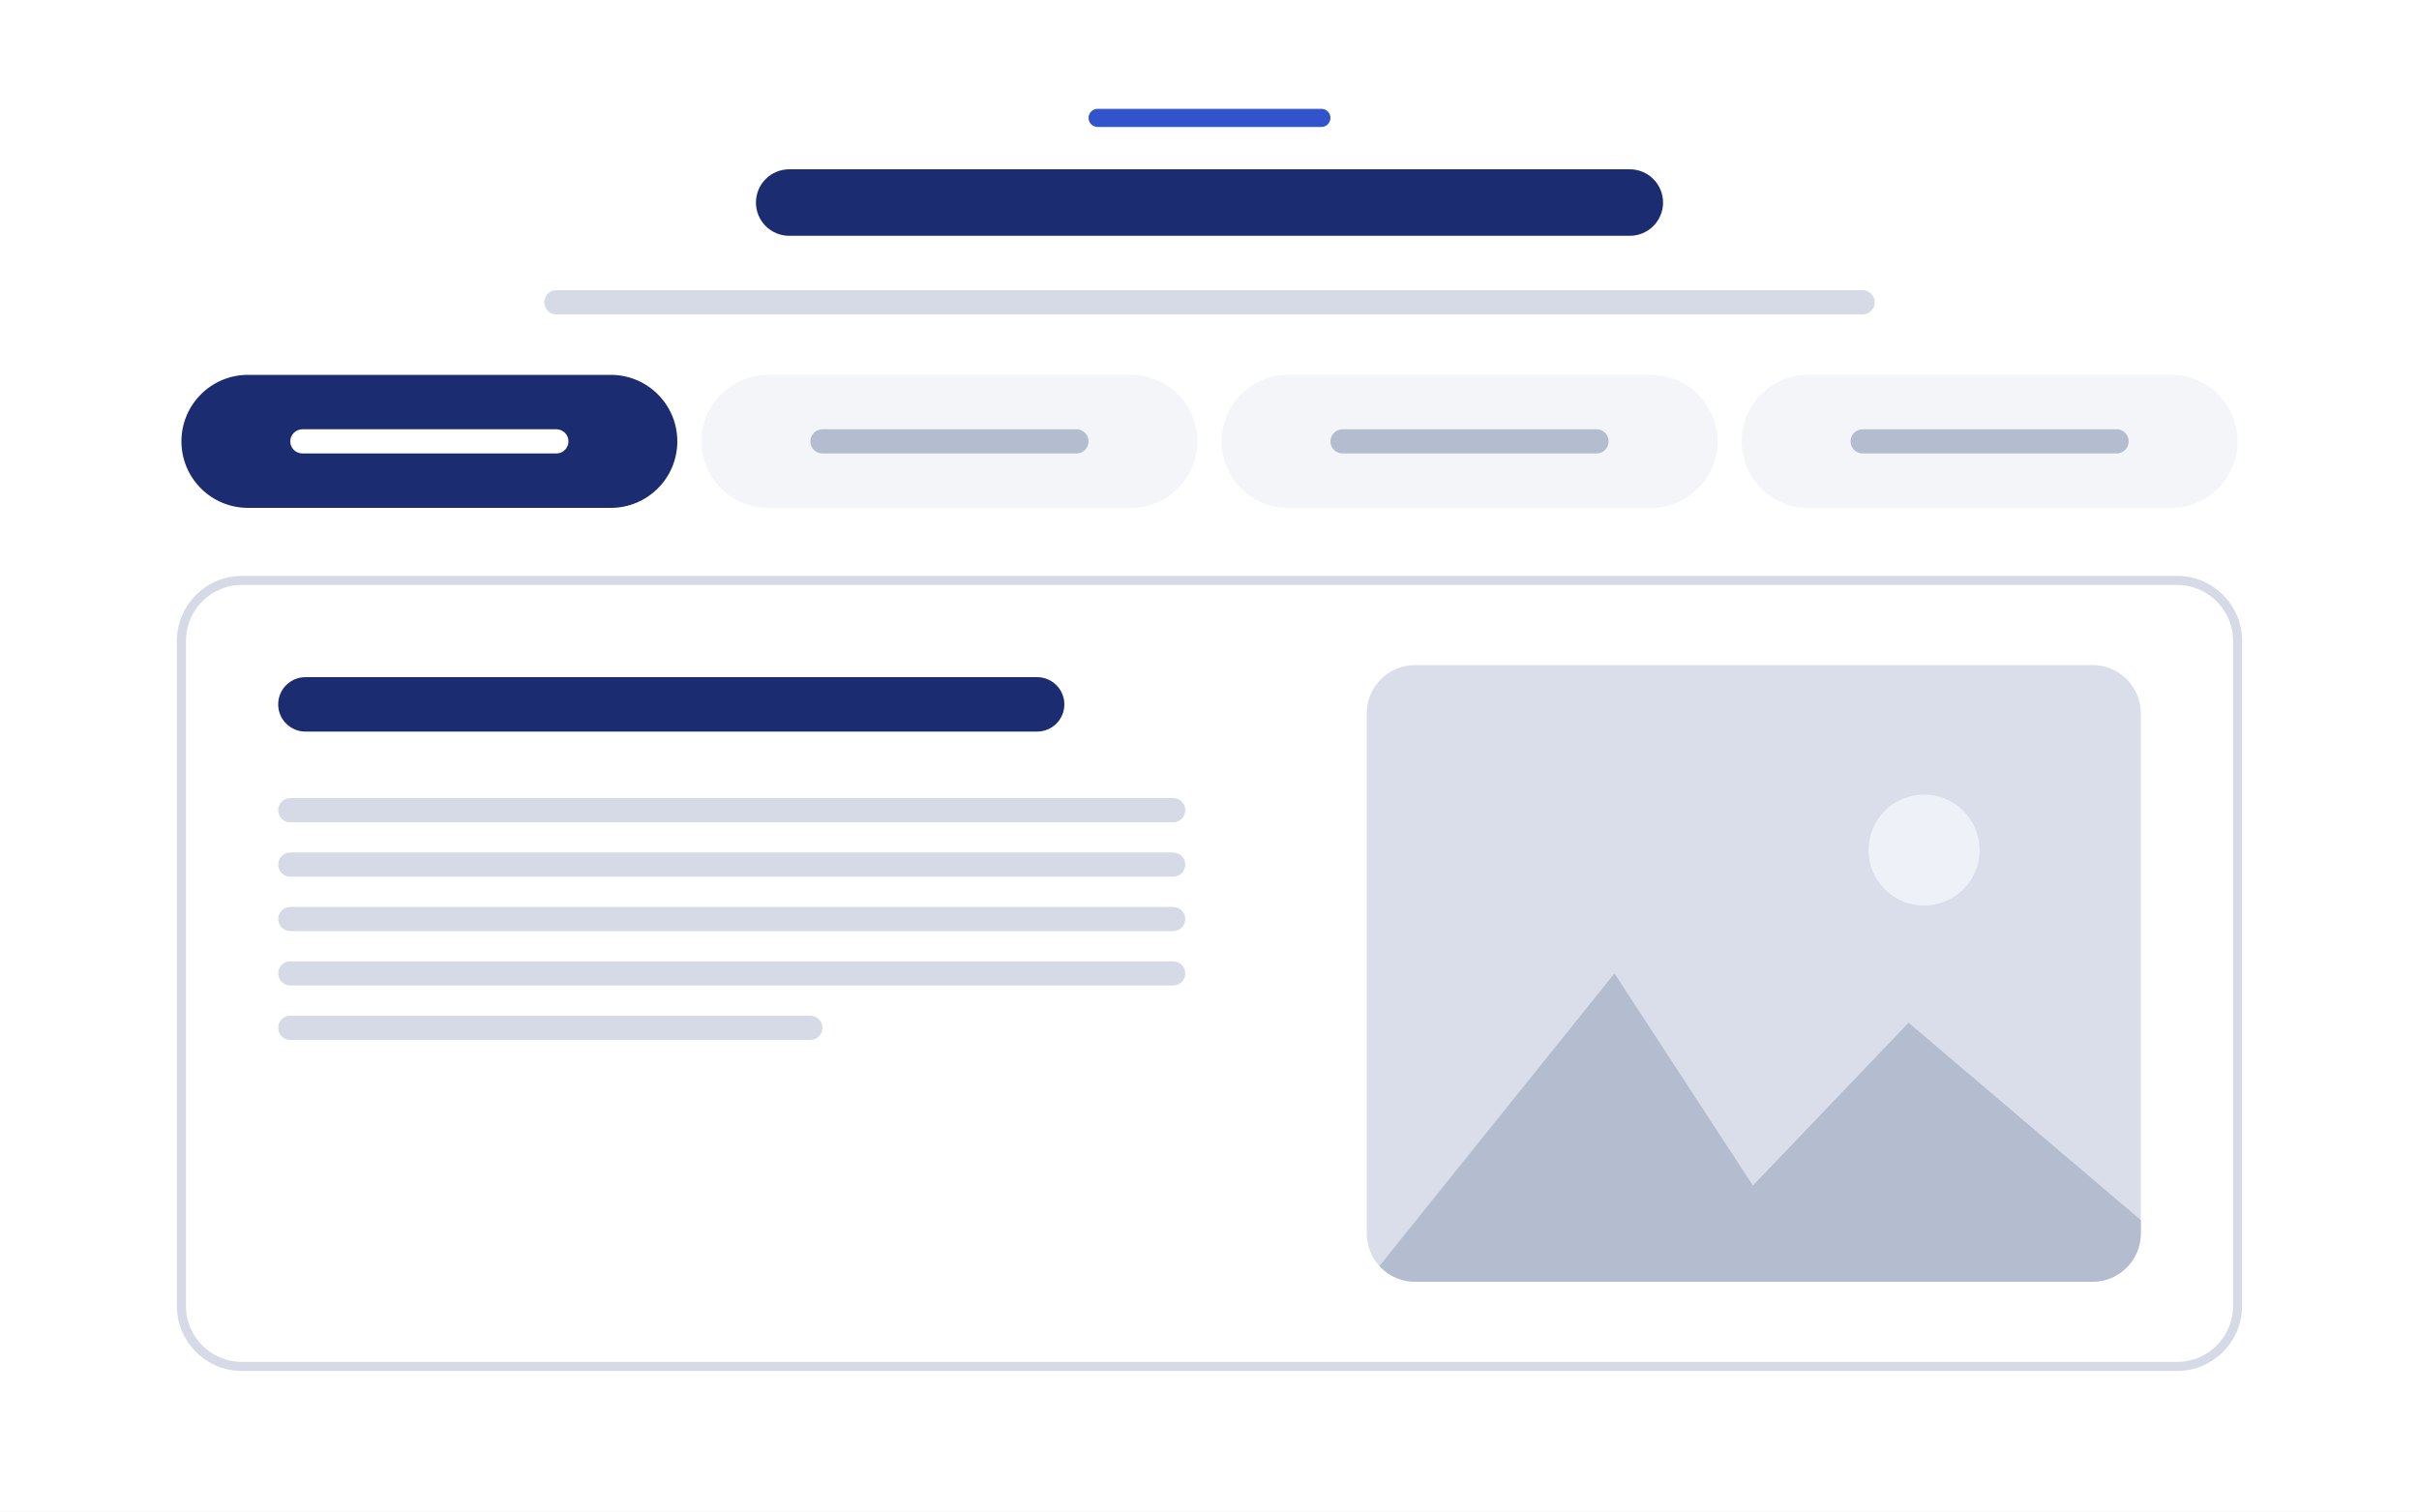
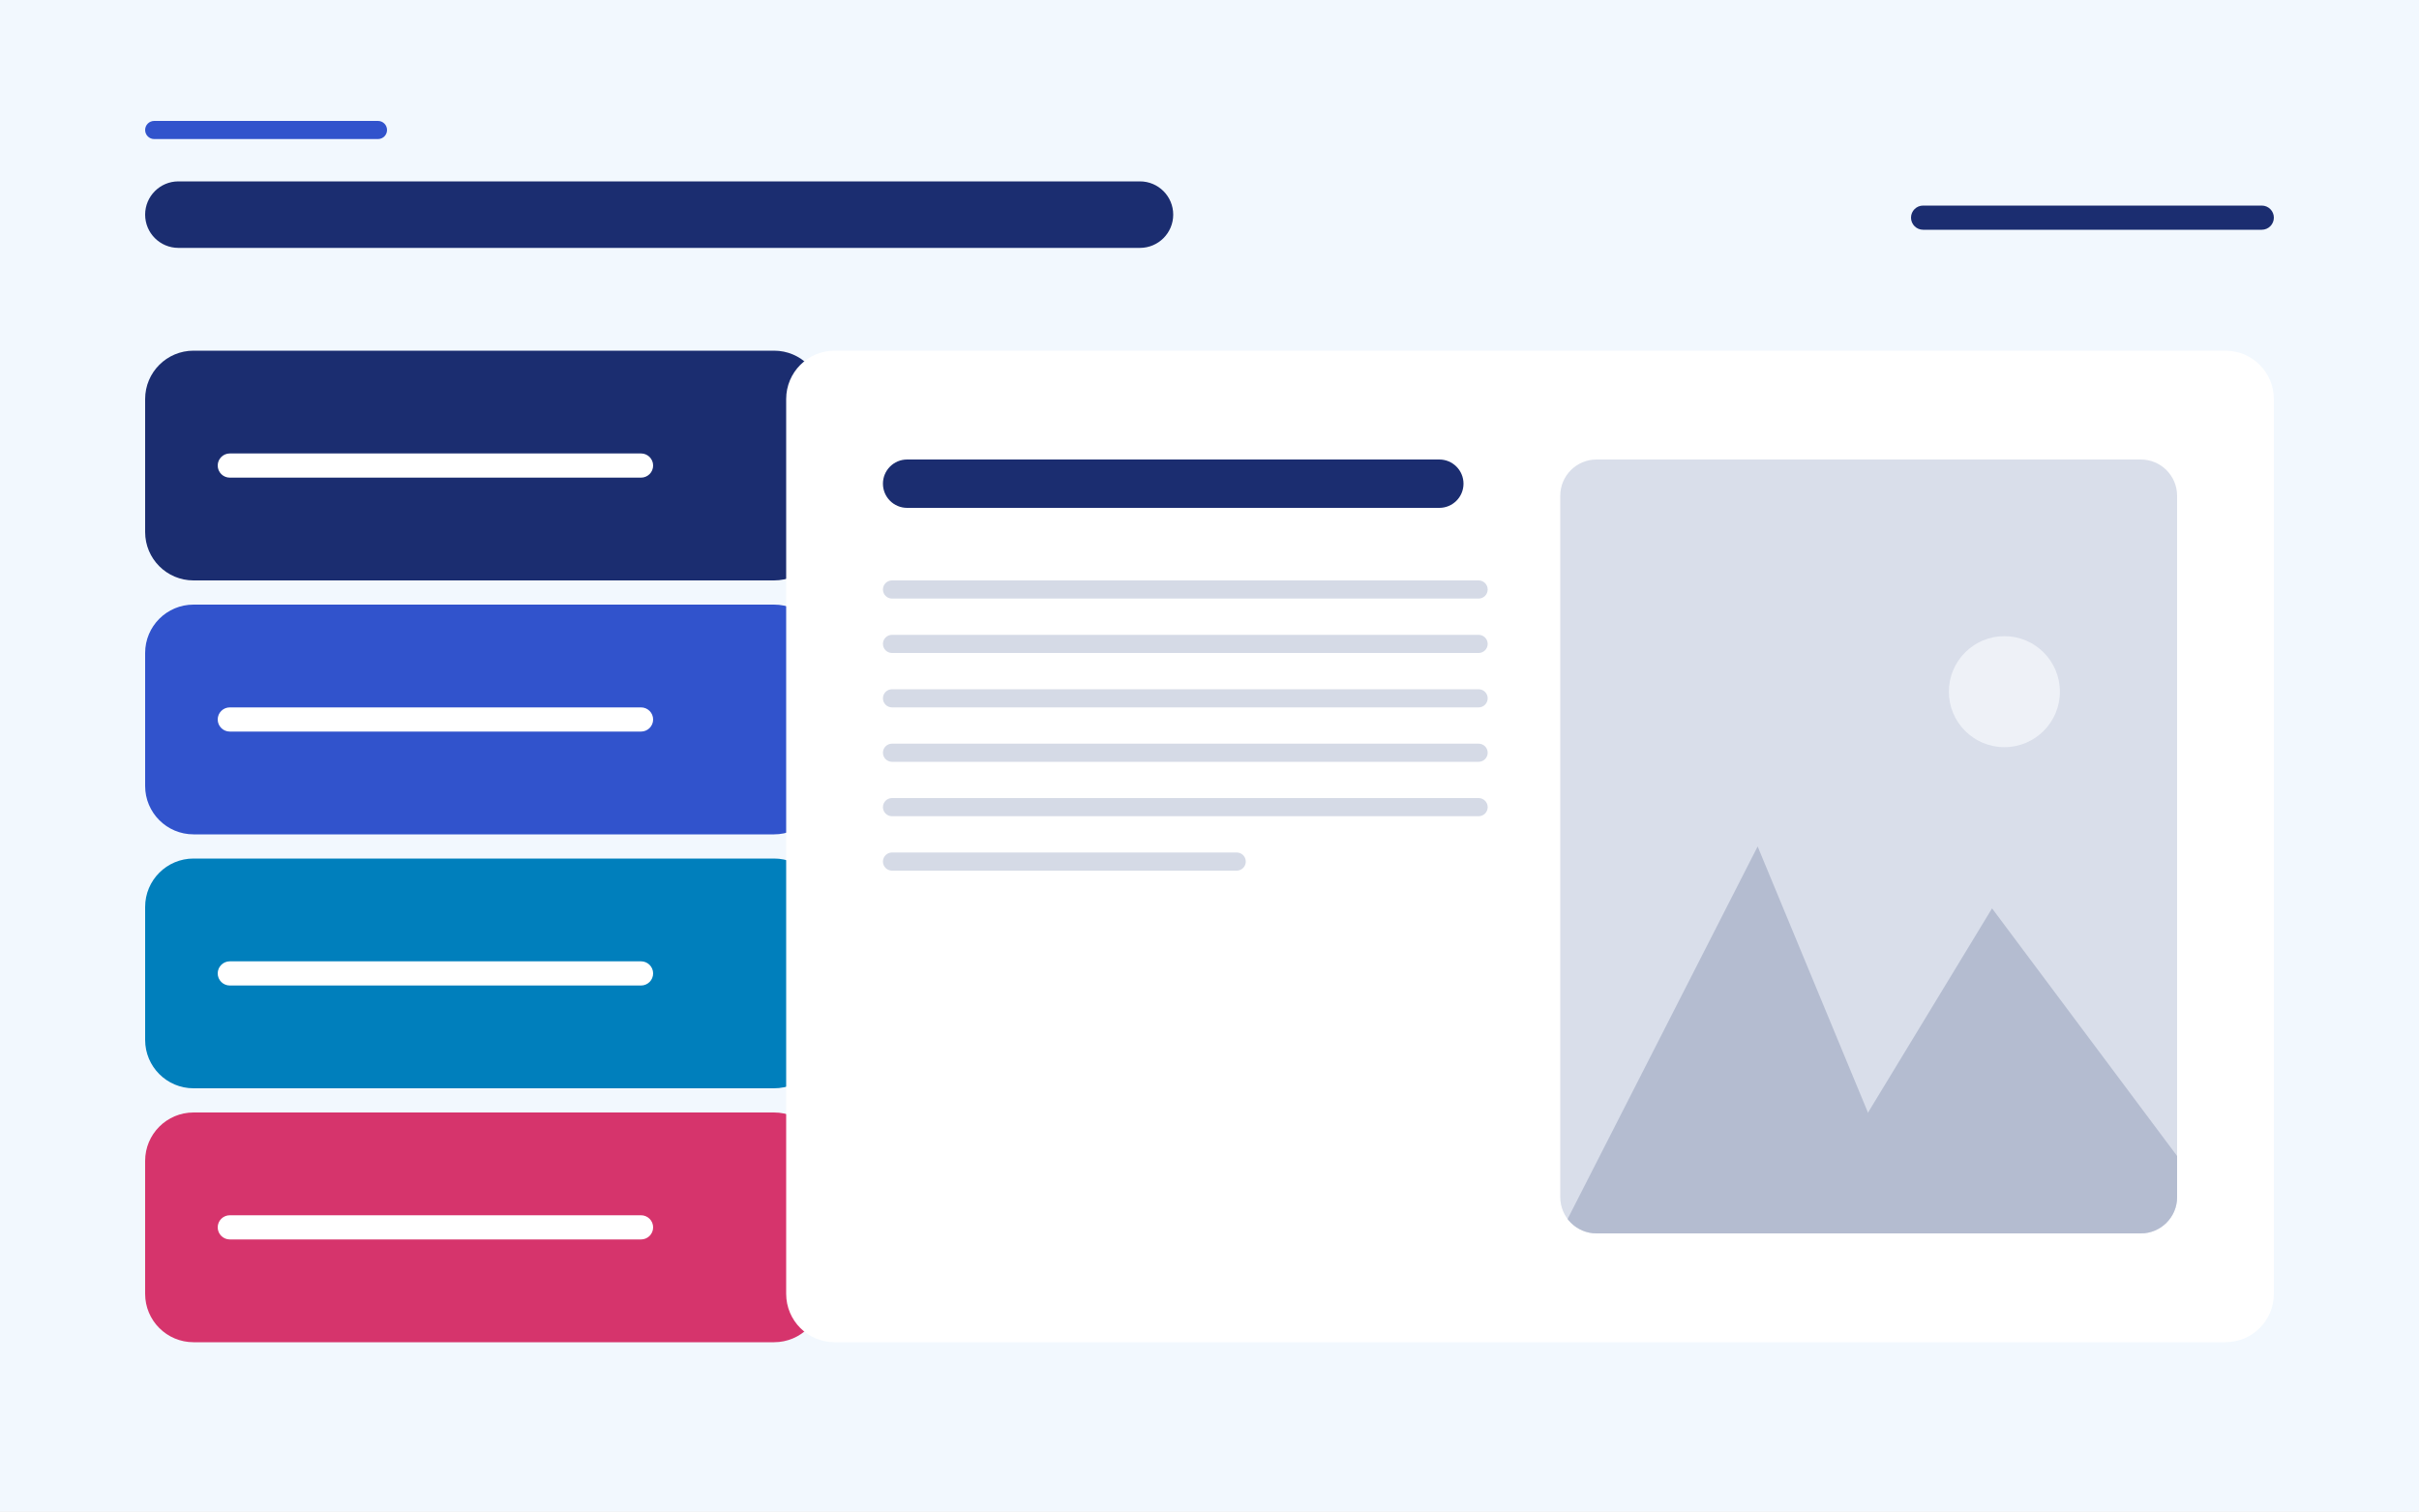
<svg xmlns="http://www.w3.org/2000/svg" viewBox="0 0 400 250" width="400" height="250">
-   <rect width="400" height="250" fill="#FFFFFF" />
-   <rect x="180.0" y="18" width="40" height="3" rx="1.5" fill="#3153CC" />
-   <rect x="125.0" y="28" width="150" height="11" rx="5.5" fill="#1B2D70" />
-   <rect x="90.0" y="48" width="220" height="4" rx="2.0" fill="#D5DAE6" />
-   <rect x="30" y="62" width="82" height="22" rx="11" fill="#1B2D70" />
-   <rect x="48" y="71" width="46" height="4" rx="2" fill="#FFFFFF" />
-   <rect x="116" y="62" width="82" height="22" rx="11" fill="#F3F5F8" />
-   <rect x="134" y="71" width="46" height="4" rx="2" fill="#B4BCD0" />
-   <rect x="202" y="62" width="82" height="22" rx="11" fill="#F3F5F8" />
-   <rect x="220" y="71" width="46" height="4" rx="2" fill="#B4BCD0" />
-   <rect x="288" y="62" width="82" height="22" rx="11" fill="#F3F5F8" />
-   <rect x="306" y="71" width="46" height="4" rx="2" fill="#B4BCD0" />
-   <rect x="30" y="96" width="340" height="130" rx="10" fill="#FFFFFF" stroke="#D5DAE6" stroke-width="1.5" />
-   <rect x="46" y="112" width="130" height="9" rx="4.5" fill="#1B2D70" />
-   <rect x="46" y="132" width="150" height="4" rx="2.0" fill="#D5DAE6" />
-   <rect x="46" y="141" width="150" height="4" rx="2.0" fill="#D5DAE6" />
-   <rect x="46" y="150" width="150" height="4" rx="2.0" fill="#D5DAE6" />
-   <rect x="46" y="159" width="150" height="4" rx="2.0" fill="#D5DAE6" />
-   <rect x="46" y="168" width="90.0" height="4" rx="2.0" fill="#D5DAE6" />
-   <clipPath id="c19">
-     <rect x="226" y="110" width="128" height="102" rx="8" />
+   <rect width="400" height="250" fill="#F2F8FE" />
+   <rect x="24" y="20" width="40" height="3" rx="1.5" fill="#3153CC" />
+   <rect x="24" y="30" width="170" height="11" rx="5.5" fill="#1B2D70" />
+   <rect x="316" y="34" width="60" height="4" rx="2" fill="#1B2D70" />
+   <rect x="24" y="58" width="112" height="38" rx="8" fill="#1B2D70" />
+   <rect x="36" y="75" width="72" height="4" rx="2" fill="#FFFFFF" />
+   <rect x="24" y="100" width="112" height="38" rx="8" fill="#3153CC" />
+   <rect x="36" y="117" width="72" height="4" rx="2" fill="#FFFFFF" />
+   <rect x="24" y="142" width="112" height="38" rx="8" fill="#007FBC" />
+   <rect x="36" y="159" width="72" height="4" rx="2" fill="#FFFFFF" />
+   <rect x="24" y="184" width="112" height="38" rx="8" fill="#D6346C" />
+   <rect x="36" y="201" width="72" height="4" rx="2" fill="#FFFFFF" />
+   <rect x="130" y="58" width="246" height="164" rx="8" fill="#FFFFFF" />
+   <rect x="146" y="76" width="96" height="8" rx="4.0" fill="#1B2D70" />
+   <rect x="146" y="96" width="100" height="3" rx="1.5" fill="#D5DAE6" />
+   <rect x="146" y="105" width="100" height="3" rx="1.5" fill="#D5DAE6" />
+   <rect x="146" y="114" width="100" height="3" rx="1.5" fill="#D5DAE6" />
+   <rect x="146" y="123" width="100" height="3" rx="1.5" fill="#D5DAE6" />
+   <rect x="146" y="132" width="100" height="3" rx="1.5" fill="#D5DAE6" />
+   <rect x="146" y="141" width="60.0" height="3" rx="1.5" fill="#D5DAE6" />
+   <clipPath id="c20">
+     <rect x="258" y="76" width="102" height="128" rx="6" />
  </clipPath>
-   <g clip-path="url(#c19)">
-     <rect x="226" y="110" width="128" height="102" rx="0" fill="#D9DEEA" />
-     <circle cx="318.16" cy="140.6" r="9.18" fill="#EEF1F7" />
-     <path d="M226 212 L266.96 161.0 L300.24 212 Z" fill="#B4BCD0" />
-     <path d="M274.64 212 L315.6 169.16 L354 201.8 L354 212 Z" fill="#B4BCD0" />
+   <g clip-path="url(#c20)">
+     <rect x="258" y="76" width="102" height="128" rx="0" fill="#D9DEEA" />
+     <circle cx="331.44" cy="114.4" r="9.18" fill="#EEF1F7" />
+     <path d="M258 204 L290.64 140.0 L317.16 204 Z" fill="#B4BCD0" />
+     <path d="M296.76 204 L329.4 150.24 L360 191.2 L360 204 Z" fill="#B4BCD0" />
  </g>
</svg>
